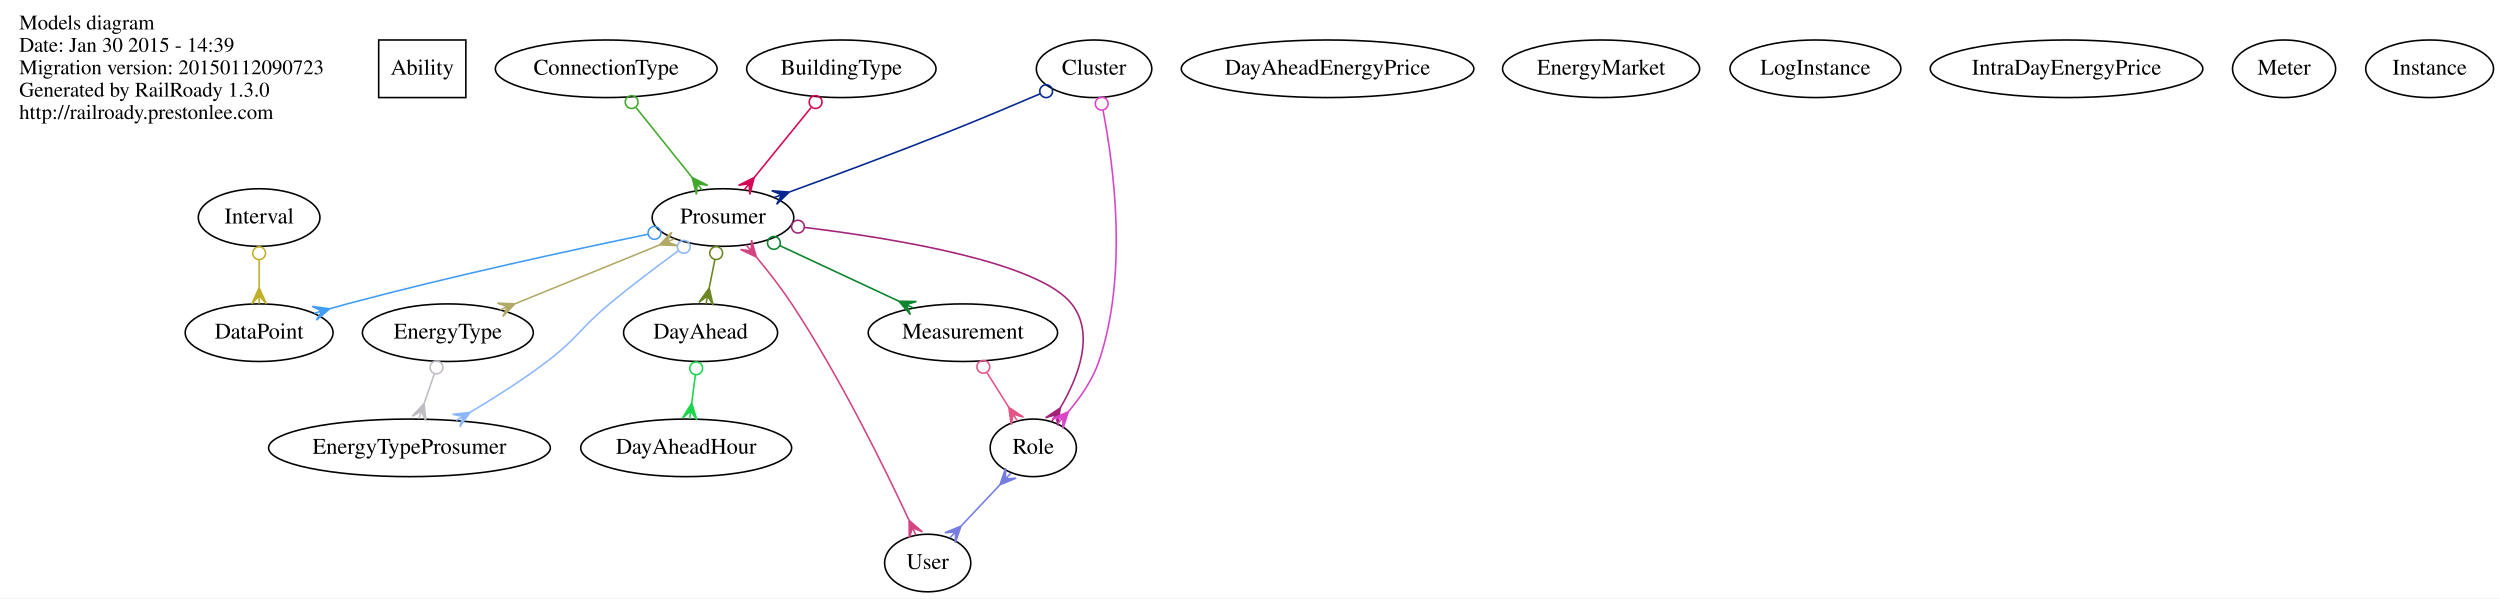
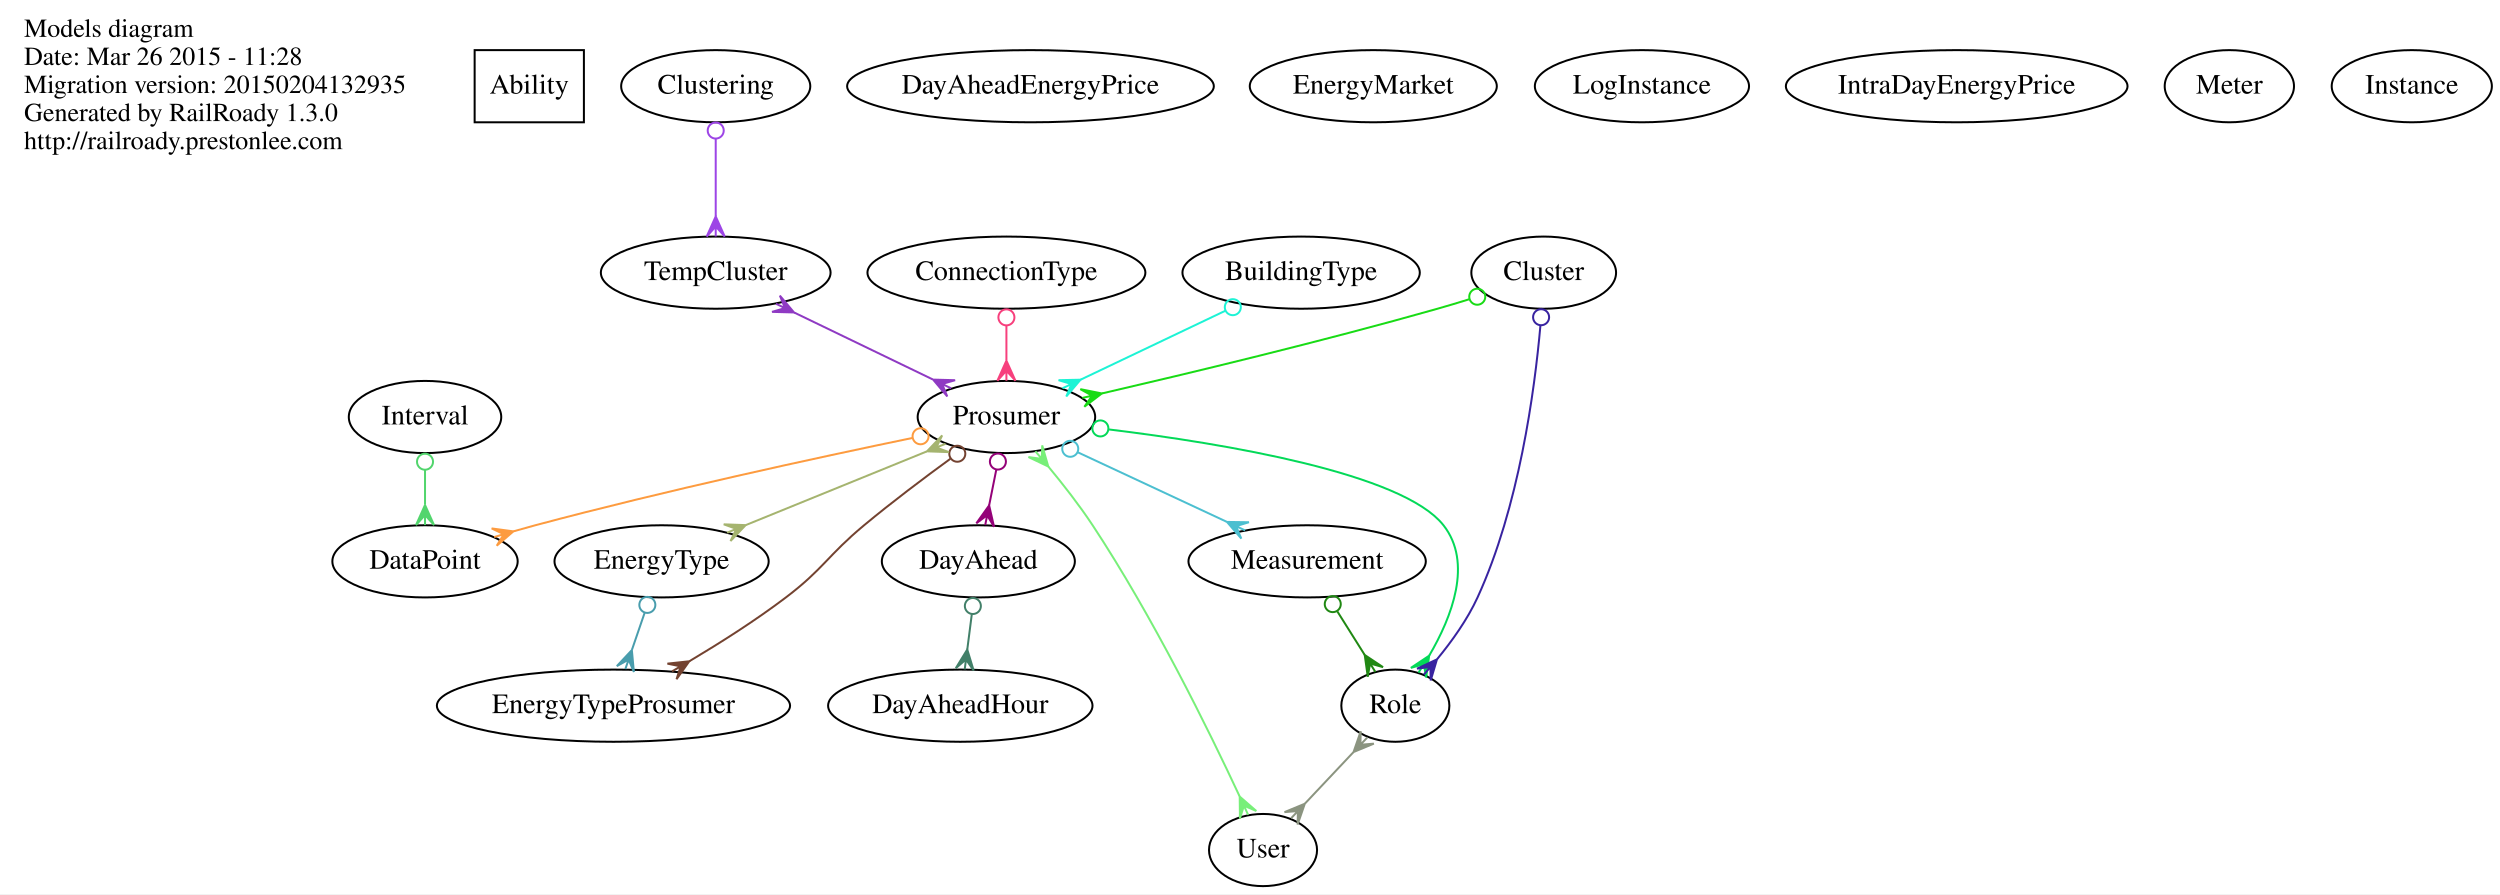
- <svg xmlns="http://www.w3.org/2000/svg" width="1563pt" height="374pt" viewBox="0.00 0.00 1563.00 374.00">
-   <g id="graph0" class="graph" transform="scale(1 1) rotate(0) translate(4 370)">
-     <polygon fill="white" stroke="none" points="-4,4 -4,-370 1559,-370 1559,4 -4,4" />
+ <svg xmlns="http://www.w3.org/2000/svg" width="1247pt" height="446pt" viewBox="0.00 0.00 1247.00 446.00">
+   <g id="graph0" class="graph" transform="scale(1 1) rotate(0) translate(4 442)">
+     <polygon fill="white" stroke="none" points="-4,4 -4,-442 1243,-442 1243,4 -4,4" />
    <g id="node1" class="node">
-       <text text-anchor="start" x="8" y="-351.6" font-family="Times,serif" font-size="13.00">Models diagram</text>
-       <text text-anchor="start" x="8" y="-337.6" font-family="Times,serif" font-size="13.00">Date: Jan 30 2015 - 14:39</text>
-       <text text-anchor="start" x="8" y="-323.6" font-family="Times,serif" font-size="13.00">Migration version: 20150112090723</text>
-       <text text-anchor="start" x="8" y="-309.6" font-family="Times,serif" font-size="13.00">Generated by RailRoady 1.3.0</text>
-       <text text-anchor="start" x="8" y="-295.6" font-family="Times,serif" font-size="13.00">http://railroady.prestonlee.com</text>
+       <text text-anchor="start" x="8" y="-423.6" font-family="Times,serif" font-size="13.00">Models diagram</text>
+       <text text-anchor="start" x="8" y="-409.6" font-family="Times,serif" font-size="13.00">Date: Mar 26 2015 - 11:28</text>
+       <text text-anchor="start" x="8" y="-395.6" font-family="Times,serif" font-size="13.00">Migration version: 20150204132935</text>
+       <text text-anchor="start" x="8" y="-381.6" font-family="Times,serif" font-size="13.00">Generated by RailRoady 1.3.0</text>
+       <text text-anchor="start" x="8" y="-367.6" font-family="Times,serif" font-size="13.00">http://railroady.prestonlee.com</text>
    </g>
    <g id="node2" class="node">
-       <polygon fill="none" stroke="black" points="287.25,-345 232.75,-345 232.75,-309 287.25,-309 287.25,-345" />
-       <text text-anchor="middle" x="260" y="-323.3" font-family="Times,serif" font-size="14.00">Ability</text>
+       <polygon fill="none" stroke="black" points="287.25,-417 232.75,-417 232.75,-381 287.25,-381 287.25,-417" />
+       <text text-anchor="middle" x="260" y="-395.3" font-family="Times,serif" font-size="14.00">Ability</text>
    </g>
    <g id="node3" class="node">
-       <ellipse fill="none" stroke="black" cx="158" cy="-234" rx="38.021" ry="18" />
-       <text text-anchor="middle" x="158" y="-230.3" font-family="Times,serif" font-size="14.00">Interval</text>
+       <ellipse fill="none" stroke="black" cx="208" cy="-234" rx="38.021" ry="18" />
+       <text text-anchor="middle" x="208" y="-230.3" font-family="Times,serif" font-size="14.00">Interval</text>
+     </g>
+     <g id="node20" class="node">
+       <ellipse fill="none" stroke="black" cx="208" cy="-162" rx="46.219" ry="18" />
+       <text text-anchor="middle" x="208" y="-158.3" font-family="Times,serif" font-size="14.00">DataPoint</text>
+     </g>
+     <g id="edge1" class="edge">
+       <path fill="none" stroke="#52d56d" d="M208,-207.64C208,-202.063 208,-196.132 208,-190.476" />
+       <ellipse fill="none" stroke="#52d56d" cx="208" cy="-211.697" rx="4" ry="4" />
+       <polygon fill="#52d56d" stroke="#52d56d" points="208,-190.104 212.5,-180.104 208,-185.104 208,-180.104 208,-180.104 208,-180.104 208,-185.104 203.5,-180.104 208,-190.104 208,-190.104" />
+     </g>
+     <g id="node4" class="node">
+       <ellipse fill="none" stroke="black" cx="510" cy="-399" rx="91.463" ry="18" />
+       <text text-anchor="middle" x="510" y="-395.3" font-family="Times,serif" font-size="14.00">DayAheadEnergyPrice</text>
+     </g>
+     <g id="node5" class="node">
+       <ellipse fill="none" stroke="black" cx="681" cy="-399" rx="61.616" ry="18" />
+       <text text-anchor="middle" x="681" y="-395.3" font-family="Times,serif" font-size="14.00">EnergyMarket</text>
+     </g>
+     <g id="node6" class="node">
+       <ellipse fill="none" stroke="black" cx="815" cy="-399" rx="53.418" ry="18" />
+       <text text-anchor="middle" x="815" y="-395.3" font-family="Times,serif" font-size="14.00">LogInstance</text>
+     </g>
+     <g id="node7" class="node">
+       <ellipse fill="none" stroke="black" cx="353" cy="-306" rx="57.293" ry="18" />
+       <text text-anchor="middle" x="353" y="-302.3" font-family="Times,serif" font-size="14.00">TempCluster</text>
+     </g>
+     <g id="node13" class="node">
+       <ellipse fill="none" stroke="black" cx="498" cy="-234" rx="44.271" ry="18" />
+       <text text-anchor="middle" x="498" y="-230.3" font-family="Times,serif" font-size="14.00">Prosumer</text>
+     </g>
+     <g id="edge2" class="edge">
+       <path fill="none" stroke="#8f3ac3" d="M392.174,-286.089C413.64,-275.726 440.088,-262.958 461.173,-252.778" />
+       <polygon fill="#8f3ac3" stroke="#8f3ac3" points="392.05,-286.148 381.088,-286.443 387.547,-288.322 383.044,-290.496 383.044,-290.496 383.044,-290.496 387.547,-288.322 385,-294.548 392.05,-286.148 392.05,-286.148" />
+       <polygon fill="#8f3ac3" stroke="#8f3ac3" points="461.441,-252.649 472.403,-252.354 465.944,-250.475 470.447,-248.302 470.447,-248.302 470.447,-248.302 465.944,-250.475 468.49,-244.249 461.441,-252.649 461.441,-252.649" />
+     </g>
+     <g id="node8" class="node">
+       <ellipse fill="none" stroke="black" cx="972" cy="-399" rx="85.214" ry="18" />
+       <text text-anchor="middle" x="972" y="-395.3" font-family="Times,serif" font-size="14.00">IntraDayEnergyPrice</text>
+     </g>
+     <g id="node9" class="node">
+       <ellipse fill="none" stroke="black" cx="1108" cy="-399" rx="32.246" ry="18" />
+       <text text-anchor="middle" x="1108" y="-395.3" font-family="Times,serif" font-size="14.00">Meter</text>
+     </g>
+     <g id="node10" class="node">
+       <ellipse fill="none" stroke="black" cx="692" cy="-90" rx="26.949" ry="18" />
+       <text text-anchor="middle" x="692" y="-86.3" font-family="Times,serif" font-size="14.00">Role</text>
+     </g>
+     <g id="node21" class="node">
+       <ellipse fill="none" stroke="black" cx="626" cy="-18" rx="26.949" ry="18" />
+       <text text-anchor="middle" x="626" y="-14.3" font-family="Times,serif" font-size="14.00">User</text>
+     </g>
+     <g id="edge3" class="edge">
+       <path fill="none" stroke="#8b9480" d="M670.999,-66.727C663.32,-58.582 654.638,-49.373 646.962,-41.232" />
+       <polygon fill="#8b9480" stroke="#8b9480" points="671.143,-66.879 674.729,-77.242 674.573,-70.517 678.003,-74.155 678.003,-74.155 678.003,-74.155 674.573,-70.517 681.277,-71.068 671.143,-66.879 671.143,-66.879" />
+       <polygon fill="#8b9480" stroke="#8b9480" points="646.837,-41.1 643.251,-30.737 643.407,-37.462 639.977,-33.824 639.977,-33.824 639.977,-33.824 643.407,-37.462 636.703,-36.911 646.837,-41.1 646.837,-41.1" />
+     </g>
+     <g id="node11" class="node">
+       <ellipse fill="none" stroke="black" cx="1199" cy="-399" rx="39.946" ry="18" />
+       <text text-anchor="middle" x="1199" y="-395.3" font-family="Times,serif" font-size="14.00">Instance</text>
+     </g>
+     <g id="node12" class="node">
+       <ellipse fill="none" stroke="black" cx="302" cy="-90" rx="88.089" ry="18" />
+       <text text-anchor="middle" x="302" y="-86.3" font-family="Times,serif" font-size="14.00">EnergyTypeProsumer</text>
+     </g>
+     <g id="edge7" class="edge">
+       <path fill="none" stroke="#03d958" d="M549.189,-227.785C606.982,-220.717 695.64,-205.903 716,-180 730.684,-161.318 720.26,-134.366 708.914,-115.023" />
+       <ellipse fill="none" stroke="#03d958" cx="544.87" cy="-228.299" rx="4" ry="4" />
+       <polygon fill="#03d958" stroke="#03d958" points="708.863,-114.941 707.363,-104.078 706.207,-110.705 703.55,-106.468 703.55,-106.468 703.55,-106.468 706.207,-110.705 699.738,-108.859 708.863,-114.941 708.863,-114.941" />
+     </g>
+     <g id="edge9" class="edge">
+       <path fill="none" stroke="#734230" d="M470.063,-213.182C456.77,-203.492 440.802,-191.469 427,-180 408.857,-164.924 406.795,-158.254 388,-144 372.931,-132.572 355.298,-121.367 339.934,-112.226" />
+       <ellipse fill="none" stroke="#734230" cx="473.505" cy="-215.675" rx="4" ry="4" />
+       <polygon fill="#734230" stroke="#734230" points="339.813,-112.155 333.463,-103.214 335.5,-109.625 331.187,-107.096 331.187,-107.096 331.187,-107.096 335.5,-109.625 328.91,-110.977 339.813,-112.155 339.813,-112.155" />
+     </g>
+     <g id="node15" class="node">
+       <ellipse fill="none" stroke="black" cx="648" cy="-162" rx="59.194" ry="18" />
+       <text text-anchor="middle" x="648" y="-158.3" font-family="Times,serif" font-size="14.00">Measurement</text>
+     </g>
+     <g id="edge4" class="edge">
+       <path fill="none" stroke="#4cbfd0" d="M533.473,-216.446C555.803,-206.025 584.679,-192.55 607.849,-181.737" />
+       <ellipse fill="none" stroke="#4cbfd0" cx="529.839" cy="-218.142" rx="4" ry="4" />
+       <polygon fill="#4cbfd0" stroke="#4cbfd0" points="608.007,-181.663 618.972,-181.512 612.538,-179.549 617.069,-177.434 617.069,-177.434 617.069,-177.434 612.538,-179.549 615.166,-173.357 608.007,-181.663 608.007,-181.663" />
+     </g>
+     <g id="node17" class="node">
+       <ellipse fill="none" stroke="black" cx="326" cy="-162" rx="53.418" ry="18" />
+       <text text-anchor="middle" x="326" y="-158.3" font-family="Times,serif" font-size="14.00">EnergyType</text>
+     </g>
+     <g id="edge10" class="edge">
+       <path fill="none" stroke="#a5b46f" d="M458.249,-216.822C431.227,-205.825 395.534,-191.299 368.04,-180.109" />
+       <polygon fill="#a5b46f" stroke="#a5b46f" points="458.383,-216.877 465.949,-224.815 463.015,-218.762 467.646,-220.647 467.646,-220.647 467.646,-220.647 463.015,-218.762 469.342,-216.478 458.383,-216.877 458.383,-216.877" />
+       <polygon fill="#a5b46f" stroke="#a5b46f" points="367.947,-180.072 360.381,-172.134 363.316,-178.187 358.685,-176.302 358.685,-176.302 358.685,-176.302 363.316,-178.187 356.988,-180.47 367.947,-180.072 367.947,-180.072" />
    </g>
    <g id="node19" class="node">
-       <ellipse fill="none" stroke="black" cx="158" cy="-162" rx="46.219" ry="18" />
-       <text text-anchor="middle" x="158" y="-158.3" font-family="Times,serif" font-size="14.00">DataPoint</text>
-     </g>
-     <g id="edge1" class="edge">
-       <path fill="none" stroke="#c0af29" d="M158,-207.64C158,-202.063 158,-196.132 158,-190.476" />
-       <ellipse fill="none" stroke="#c0af29" cx="158" cy="-211.697" rx="4" ry="4" />
-       <polygon fill="#c0af29" stroke="#c0af29" points="158,-190.104 162.5,-180.104 158,-185.104 158,-180.104 158,-180.104 158,-180.104 158,-185.104 153.5,-180.104 158,-190.104 158,-190.104" />
-     </g>
-     <g id="node4" class="node">
-       <ellipse fill="none" stroke="black" cx="826" cy="-327" rx="91.463" ry="18" />
-       <text text-anchor="middle" x="826" y="-323.3" font-family="Times,serif" font-size="14.00">DayAheadEnergyPrice</text>
-     </g>
-     <g id="node5" class="node">
-       <ellipse fill="none" stroke="black" cx="997" cy="-327" rx="61.616" ry="18" />
-       <text text-anchor="middle" x="997" y="-323.3" font-family="Times,serif" font-size="14.00">EnergyMarket</text>
-     </g>
-     <g id="node6" class="node">
-       <ellipse fill="none" stroke="black" cx="1131" cy="-327" rx="53.418" ry="18" />
-       <text text-anchor="middle" x="1131" y="-323.3" font-family="Times,serif" font-size="14.00">LogInstance</text>
-     </g>
-     <g id="node7" class="node">
-       <ellipse fill="none" stroke="black" cx="1288" cy="-327" rx="85.214" ry="18" />
-       <text text-anchor="middle" x="1288" y="-323.3" font-family="Times,serif" font-size="14.00">IntraDayEnergyPrice</text>
-     </g>
-     <g id="node8" class="node">
-       <ellipse fill="none" stroke="black" cx="1424" cy="-327" rx="32.246" ry="18" />
-       <text text-anchor="middle" x="1424" y="-323.3" font-family="Times,serif" font-size="14.00">Meter</text>
-     </g>
-     <g id="node9" class="node">
-       <ellipse fill="none" stroke="black" cx="642" cy="-90" rx="26.949" ry="18" />
-       <text text-anchor="middle" x="642" y="-86.3" font-family="Times,serif" font-size="14.00">Role</text>
-     </g>
-     <g id="node20" class="node">
-       <ellipse fill="none" stroke="black" cx="576" cy="-18" rx="26.949" ry="18" />
-       <text text-anchor="middle" x="576" y="-14.3" font-family="Times,serif" font-size="14.00">User</text>
-     </g>
-     <g id="edge2" class="edge">
-       <path fill="none" stroke="#767de0" d="M620.999,-66.727C613.32,-58.582 604.638,-49.373 596.962,-41.232" />
-       <polygon fill="#767de0" stroke="#767de0" points="621.143,-66.879 624.729,-77.242 624.573,-70.517 628.003,-74.155 628.003,-74.155 628.003,-74.155 624.573,-70.517 631.277,-71.068 621.143,-66.879 621.143,-66.879" />
-       <polygon fill="#767de0" stroke="#767de0" points="596.837,-41.1 593.251,-30.737 593.407,-37.462 589.977,-33.824 589.977,-33.824 589.977,-33.824 593.407,-37.462 586.703,-36.911 596.837,-41.1 596.837,-41.1" />
-     </g>
-     <g id="node10" class="node">
-       <ellipse fill="none" stroke="black" cx="1515" cy="-327" rx="39.946" ry="18" />
-       <text text-anchor="middle" x="1515" y="-323.3" font-family="Times,serif" font-size="14.00">Instance</text>
-     </g>
-     <g id="node11" class="node">
-       <ellipse fill="none" stroke="black" cx="252" cy="-90" rx="88.089" ry="18" />
-       <text text-anchor="middle" x="252" y="-86.3" font-family="Times,serif" font-size="14.00">EnergyTypeProsumer</text>
-     </g>
-     <g id="node12" class="node">
-       <ellipse fill="none" stroke="black" cx="448" cy="-234" rx="44.271" ry="18" />
-       <text text-anchor="middle" x="448" y="-230.3" font-family="Times,serif" font-size="14.00">Prosumer</text>
+       <ellipse fill="none" stroke="black" cx="484" cy="-162" rx="48.144" ry="18" />
+       <text text-anchor="middle" x="484" y="-158.3" font-family="Times,serif" font-size="14.00">DayAhead</text>
    </g>
    <g id="edge6" class="edge">
-       <path fill="none" stroke="#a22278" d="M499.189,-227.785C556.982,-220.717 645.64,-205.903 666,-180 680.684,-161.318 670.26,-134.366 658.914,-115.023" />
-       <ellipse fill="none" stroke="#a22278" cx="494.87" cy="-228.299" rx="4" ry="4" />
-       <polygon fill="#a22278" stroke="#a22278" points="658.863,-114.941 657.363,-104.078 656.207,-110.705 653.55,-106.468 653.55,-106.468 653.55,-106.468 656.207,-110.705 649.738,-108.859 658.863,-114.941 658.863,-114.941" />
+       <path fill="none" stroke="#940178" d="M492.928,-207.64C491.784,-201.92 490.566,-195.828 489.408,-190.042" />
+       <ellipse fill="none" stroke="#940178" cx="493.755" cy="-211.774" rx="4" ry="4" />
+       <polygon fill="#940178" stroke="#940178" points="489.382,-189.91 491.833,-179.222 488.401,-185.007 487.421,-180.104 487.421,-180.104 487.421,-180.104 488.401,-185.007 483.008,-180.987 489.382,-189.91 489.382,-189.91" />
+     </g>
+     <g id="edge5" class="edge">
+       <path fill="none" stroke="#fd9b3f" d="M451.126,-223.552C403.506,-213.691 327.748,-197.28 263,-180 259.46,-179.055 255.807,-178.033 252.144,-176.974" />
+       <ellipse fill="none" stroke="#fd9b3f" cx="455.183" cy="-224.389" rx="4" ry="4" />
+       <polygon fill="#fd9b3f" stroke="#fd9b3f" points="252.089,-176.957 243.781,-169.8 247.295,-175.536 242.501,-174.114 242.501,-174.114 242.501,-174.114 247.295,-175.536 241.222,-178.429 252.089,-176.957 252.089,-176.957" />
    </g>
    <g id="edge8" class="edge">
-       <path fill="none" stroke="#8cb8f9" d="M420.063,-213.182C406.77,-203.492 390.802,-191.469 377,-180 358.857,-164.924 356.795,-158.254 338,-144 322.931,-132.572 305.298,-121.367 289.934,-112.226" />
-       <ellipse fill="none" stroke="#8cb8f9" cx="423.505" cy="-215.675" rx="4" ry="4" />
-       <polygon fill="#8cb8f9" stroke="#8cb8f9" points="289.813,-112.155 283.463,-103.214 285.5,-109.625 281.187,-107.096 281.187,-107.096 281.187,-107.096 285.5,-109.625 278.91,-110.977 289.813,-112.155 289.813,-112.155" />
+       <path fill="none" stroke="#78ef79" d="M518.935,-209.239C526.31,-200.355 534.401,-189.992 541,-180 570.993,-134.586 599.093,-77.427 614.278,-44.868" />
+       <polygon fill="#78ef79" stroke="#78ef79" points="518.887,-209.295 508.991,-214.02 515.656,-213.112 512.426,-216.928 512.426,-216.928 512.426,-216.928 515.656,-213.112 515.86,-219.835 518.887,-209.295 518.887,-209.295" />
+       <polygon fill="#78ef79" stroke="#78ef79" points="614.369,-44.671 622.648,-37.481 616.466,-40.132 618.563,-35.593 618.563,-35.593 618.563,-35.593 616.466,-40.132 614.478,-33.706 614.369,-44.671 614.369,-44.671" />
    </g>
    <g id="node14" class="node">
-       <ellipse fill="none" stroke="black" cx="598" cy="-162" rx="59.194" ry="18" />
-       <text text-anchor="middle" x="598" y="-158.3" font-family="Times,serif" font-size="14.00">Measurement</text>
+       <ellipse fill="none" stroke="black" cx="766" cy="-306" rx="36.096" ry="18" />
+       <text text-anchor="middle" x="766" y="-302.3" font-family="Times,serif" font-size="14.00">Cluster</text>
    </g>
-     <g id="edge3" class="edge">
-       <path fill="none" stroke="#0b842e" d="M483.473,-216.446C505.803,-206.025 534.679,-192.55 557.849,-181.737" />
-       <ellipse fill="none" stroke="#0b842e" cx="479.839" cy="-218.142" rx="4" ry="4" />
-       <polygon fill="#0b842e" stroke="#0b842e" points="558.007,-181.663 568.972,-181.512 562.538,-179.549 567.069,-177.434 567.069,-177.434 567.069,-177.434 562.538,-179.549 565.166,-173.357 558.007,-181.663 558.007,-181.663" />
+     <g id="edge12" class="edge">
+       <path fill="none" stroke="#3823a0" d="M764.361,-279.63C761.467,-246.947 753.65,-188.99 733,-144 727.947,-132.991 720.222,-122.17 712.834,-113.204" />
+       <ellipse fill="none" stroke="#3823a0" cx="764.699" cy="-283.773" rx="4" ry="4" />
+       <polygon fill="#3823a0" stroke="#3823a0" points="712.758,-113.116 709.639,-102.603 709.494,-109.328 706.23,-105.541 706.23,-105.541 706.23,-105.541 709.494,-109.328 702.821,-108.478 712.758,-113.116 712.758,-113.116" />
+     </g>
+     <g id="edge11" class="edge">
+       <path fill="none" stroke="#18db15" d="M728.965,-292.764C723.626,-291.104 718.185,-289.469 713,-288 655.865,-271.815 589.402,-255.866 545.67,-245.76" />
+       <ellipse fill="none" stroke="#18db15" cx="732.859" cy="-293.993" rx="4" ry="4" />
+       <polygon fill="#18db15" stroke="#18db15" points="545.625,-245.75 536.888,-239.122 540.752,-244.629 535.879,-243.508 535.879,-243.508 535.879,-243.508 540.752,-244.629 534.87,-247.893 545.625,-245.75 545.625,-245.75" />
+     </g>
+     <g id="edge13" class="edge">
+       <path fill="none" stroke="#208813" d="M663.04,-137.072C667.455,-130.049 672.286,-122.363 676.716,-115.316" />
+       <ellipse fill="none" stroke="#208813" cx="660.78" cy="-140.668" rx="4" ry="4" />
+       <polygon fill="#208813" stroke="#208813" points="676.728,-115.296 685.86,-109.224 679.389,-111.063 682.05,-106.829 682.05,-106.829 682.05,-106.829 679.389,-111.063 678.24,-104.435 676.728,-115.296 676.728,-115.296" />
    </g>
    <g id="node16" class="node">
-       <ellipse fill="none" stroke="black" cx="276" cy="-162" rx="53.418" ry="18" />
-       <text text-anchor="middle" x="276" y="-158.3" font-family="Times,serif" font-size="14.00">EnergyType</text>
+       <ellipse fill="none" stroke="black" cx="498" cy="-306" rx="69.316" ry="18" />
+       <text text-anchor="middle" x="498" y="-302.3" font-family="Times,serif" font-size="14.00">ConnectionType</text>
    </g>
-     <g id="edge9" class="edge">
-       <path fill="none" stroke="#b1aa66" d="M408.249,-216.822C381.227,-205.825 345.534,-191.299 318.04,-180.109" />
-       <polygon fill="#b1aa66" stroke="#b1aa66" points="408.383,-216.877 415.949,-224.815 413.015,-218.762 417.646,-220.647 417.646,-220.647 417.646,-220.647 413.015,-218.762 419.342,-216.478 408.383,-216.877 408.383,-216.877" />
-       <polygon fill="#b1aa66" stroke="#b1aa66" points="317.947,-180.072 310.381,-172.134 313.316,-178.187 308.685,-176.302 308.685,-176.302 308.685,-176.302 313.316,-178.187 306.988,-180.47 317.947,-180.072 317.947,-180.072" />
+     <g id="edge14" class="edge">
+       <path fill="none" stroke="#f7407d" d="M498,-279.64C498,-274.063 498,-268.132 498,-262.476" />
+       <ellipse fill="none" stroke="#f7407d" cx="498" cy="-283.697" rx="4" ry="4" />
+       <polygon fill="#f7407d" stroke="#f7407d" points="498,-262.104 502.5,-252.104 498,-257.104 498,-252.104 498,-252.104 498,-252.104 498,-257.104 493.5,-252.104 498,-262.104 498,-262.104" />
+     </g>
+     <g id="edge15" class="edge">
+       <path fill="none" stroke="#499dad" d="M317.52,-136.267C315.488,-130.34 313.308,-123.981 311.243,-117.959" />
+       <ellipse fill="none" stroke="#499dad" cx="318.893" cy="-140.271" rx="4" ry="4" />
+       <polygon fill="#499dad" stroke="#499dad" points="311.166,-117.735 312.18,-106.816 309.545,-113.005 307.923,-108.275 307.923,-108.275 307.923,-108.275 309.545,-113.005 303.666,-109.735 311.166,-117.735 311.166,-117.735" />
    </g>
    <g id="node18" class="node">
-       <ellipse fill="none" stroke="black" cx="434" cy="-162" rx="48.144" ry="18" />
-       <text text-anchor="middle" x="434" y="-158.3" font-family="Times,serif" font-size="14.00">DayAhead</text>
-     </g>
-     <g id="edge5" class="edge">
-       <path fill="none" stroke="#6a861f" d="M442.928,-207.64C441.784,-201.92 440.566,-195.828 439.408,-190.042" />
-       <ellipse fill="none" stroke="#6a861f" cx="443.755" cy="-211.774" rx="4" ry="4" />
-       <polygon fill="#6a861f" stroke="#6a861f" points="439.382,-189.91 441.833,-179.222 438.401,-185.007 437.421,-180.104 437.421,-180.104 437.421,-180.104 438.401,-185.007 433.008,-180.987 439.382,-189.91 439.382,-189.91" />
-     </g>
-     <g id="edge4" class="edge">
-       <path fill="none" stroke="#419cf5" d="M401.126,-223.552C353.506,-213.691 277.748,-197.28 213,-180 209.46,-179.055 205.807,-178.033 202.144,-176.974" />
-       <ellipse fill="none" stroke="#419cf5" cx="405.183" cy="-224.389" rx="4" ry="4" />
-       <polygon fill="#419cf5" stroke="#419cf5" points="202.089,-176.957 193.781,-169.8 197.295,-175.536 192.501,-174.114 192.501,-174.114 192.501,-174.114 197.295,-175.536 191.222,-178.429 202.089,-176.957 202.089,-176.957" />
-     </g>
-     <g id="edge7" class="edge">
-       <path fill="none" stroke="#d34482" d="M468.935,-209.239C476.31,-200.355 484.401,-189.992 491,-180 520.993,-134.586 549.093,-77.427 564.278,-44.868" />
-       <polygon fill="#d34482" stroke="#d34482" points="468.887,-209.295 458.991,-214.02 465.656,-213.112 462.426,-216.928 462.426,-216.928 462.426,-216.928 465.656,-213.112 465.86,-219.835 468.887,-209.295 468.887,-209.295" />
-       <polygon fill="#d34482" stroke="#d34482" points="564.369,-44.671 572.648,-37.481 566.466,-40.132 568.563,-35.593 568.563,-35.593 568.563,-35.593 566.466,-40.132 564.478,-33.706 564.369,-44.671 564.369,-44.671" />
-     </g>
-     <g id="node13" class="node">
-       <ellipse fill="none" stroke="black" cx="680" cy="-327" rx="36.096" ry="18" />
-       <text text-anchor="middle" x="680" y="-323.3" font-family="Times,serif" font-size="14.00">Cluster</text>
-     </g>
-     <g id="edge11" class="edge">
-       <path fill="none" stroke="#d944c8" d="M685.598,-301.12C692.521,-265.287 701.302,-197.57 683,-144 679.084,-132.537 671.571,-121.631 664.034,-112.725" />
-       <ellipse fill="none" stroke="#d944c8" cx="684.777" cy="-305.179" rx="4" ry="4" />
-       <polygon fill="#d944c8" stroke="#d944c8" points="663.903,-112.579 660.552,-102.138 660.556,-108.865 657.209,-105.15 657.209,-105.15 657.209,-105.15 660.556,-108.865 653.866,-108.162 663.903,-112.579 663.903,-112.579" />
-     </g>
-     <g id="edge10" class="edge">
-       <path fill="none" stroke="#04278f" d="M646.293,-311.37C629.453,-304.162 608.725,-295.444 590,-288 556.424,-274.653 518.014,-260.376 489.615,-250.007" />
-       <ellipse fill="none" stroke="#04278f" cx="650.06" cy="-312.987" rx="4" ry="4" />
-       <polygon fill="#04278f" stroke="#04278f" points="489.408,-249.931 481.552,-242.281 484.71,-248.221 480.012,-246.51 480.012,-246.51 480.012,-246.51 484.71,-248.221 478.472,-250.738 489.408,-249.931 489.408,-249.931" />
-     </g>
-     <g id="edge12" class="edge">
-       <path fill="none" stroke="#e35489" d="M613.04,-137.072C617.455,-130.049 622.286,-122.363 626.716,-115.316" />
-       <ellipse fill="none" stroke="#e35489" cx="610.78" cy="-140.668" rx="4" ry="4" />
-       <polygon fill="#e35489" stroke="#e35489" points="626.728,-115.296 635.86,-109.224 629.389,-111.063 632.05,-106.829 632.05,-106.829 632.05,-106.829 629.389,-111.063 628.24,-104.435 626.728,-115.296 626.728,-115.296" />
-     </g>
-     <g id="node15" class="node">
-       <ellipse fill="none" stroke="black" cx="375" cy="-327" rx="69.316" ry="18" />
-       <text text-anchor="middle" x="375" y="-323.3" font-family="Times,serif" font-size="14.00">ConnectionType</text>
-     </g>
-     <g id="edge13" class="edge">
-       <path fill="none" stroke="#42a82b" d="M393.656,-302.744C404.353,-289.409 417.763,-272.693 428.585,-259.203" />
-       <ellipse fill="none" stroke="#42a82b" cx="390.892" cy="-306.189" rx="4" ry="4" />
-       <polygon fill="#42a82b" stroke="#42a82b" points="428.684,-259.079 438.451,-254.095 431.812,-255.179 434.941,-251.279 434.941,-251.279 434.941,-251.279 431.812,-255.179 431.431,-248.463 428.684,-259.079 428.684,-259.079" />
-     </g>
-     <g id="edge14" class="edge">
-       <path fill="none" stroke="#c1bbc3" d="M267.52,-136.267C265.488,-130.34 263.308,-123.981 261.243,-117.959" />
-       <ellipse fill="none" stroke="#c1bbc3" cx="268.893" cy="-140.271" rx="4" ry="4" />
-       <polygon fill="#c1bbc3" stroke="#c1bbc3" points="261.166,-117.735 262.18,-106.816 259.545,-113.005 257.923,-108.275 257.923,-108.275 257.923,-108.275 259.545,-113.005 253.666,-109.735 261.166,-117.735 261.166,-117.735" />
-     </g>
-     <g id="node17" class="node">
-       <ellipse fill="none" stroke="black" cx="425" cy="-90" rx="65.942" ry="18" />
-       <text text-anchor="middle" x="425" y="-86.3" font-family="Times,serif" font-size="14.00">DayAheadHour</text>
-     </g>
-     <g id="edge15" class="edge">
-       <path fill="none" stroke="#1cd64c" d="M430.739,-135.64C430.004,-129.92 429.221,-123.828 428.477,-118.042" />
-       <ellipse fill="none" stroke="#1cd64c" cx="431.265" cy="-139.729" rx="4" ry="4" />
-       <polygon fill="#1cd64c" stroke="#1cd64c" points="428.474,-118.023 431.662,-107.53 427.837,-113.064 427.199,-108.104 427.199,-108.104 427.199,-108.104 427.837,-113.064 422.736,-108.678 428.474,-118.023 428.474,-118.023" />
-     </g>
-     <g id="node21" class="node">
-       <ellipse fill="none" stroke="black" cx="522" cy="-327" rx="59.194" ry="18" />
-       <text text-anchor="middle" x="522" y="-323.3" font-family="Times,serif" font-size="14.00">BuildingType</text>
+       <ellipse fill="none" stroke="black" cx="475" cy="-90" rx="65.942" ry="18" />
+       <text text-anchor="middle" x="475" y="-86.3" font-family="Times,serif" font-size="14.00">DayAheadHour</text>
    </g>
    <g id="edge16" class="edge">
-       <path fill="none" stroke="#d40557" d="M503.088,-302.744C492.245,-289.409 478.651,-272.693 467.681,-259.203" />
-       <ellipse fill="none" stroke="#d40557" cx="505.904" cy="-306.206" rx="4" ry="4" />
-       <polygon fill="#d40557" stroke="#d40557" points="467.547,-259.037 464.729,-248.44 464.392,-255.158 461.238,-251.279 461.238,-251.279 461.238,-251.279 464.392,-255.158 457.746,-254.118 467.547,-259.037 467.547,-259.037" />
+       <path fill="none" stroke="#428069" d="M480.739,-135.64C480.004,-129.92 479.221,-123.828 478.477,-118.042" />
+       <ellipse fill="none" stroke="#428069" cx="481.265" cy="-139.729" rx="4" ry="4" />
+       <polygon fill="#428069" stroke="#428069" points="478.474,-118.023 481.662,-107.53 477.837,-113.064 477.199,-108.104 477.199,-108.104 477.199,-108.104 477.837,-113.064 472.736,-108.678 478.474,-118.023 478.474,-118.023" />
+     </g>
+     <g id="node22" class="node">
+       <ellipse fill="none" stroke="black" cx="645" cy="-306" rx="59.194" ry="18" />
+       <text text-anchor="middle" x="645" y="-302.3" font-family="Times,serif" font-size="14.00">BuildingType</text>
+     </g>
+     <g id="edge17" class="edge">
+       <path fill="none" stroke="#1df3d5" d="M607.261,-287.029C585.052,-276.453 557.082,-263.134 535.002,-252.62" />
+       <ellipse fill="none" stroke="#1df3d5" cx="610.93" cy="-288.776" rx="4" ry="4" />
+       <polygon fill="#1df3d5" stroke="#1df3d5" points="534.962,-252.601 527.868,-244.239 530.448,-250.451 525.933,-248.302 525.933,-248.302 525.933,-248.302 530.448,-250.451 523.999,-252.364 534.962,-252.601 534.962,-252.601" />
+     </g>
+     <g id="node23" class="node">
+       <ellipse fill="none" stroke="black" cx="353" cy="-399" rx="47.169" ry="18" />
+       <text text-anchor="middle" x="353" y="-395.3" font-family="Times,serif" font-size="14.00">Clustering</text>
+     </g>
+     <g id="edge18" class="edge">
+       <path fill="none" stroke="#9d45e6" d="M353,-372.729C353,-360.725 353,-346.362 353,-334.129" />
+       <ellipse fill="none" stroke="#9d45e6" cx="353" cy="-376.884" rx="4" ry="4" />
+       <polygon fill="#9d45e6" stroke="#9d45e6" points="353,-334.04 357.5,-324.04 353,-329.04 353,-324.04 353,-324.04 353,-324.04 353,-329.04 348.5,-324.04 353,-334.04 353,-334.04" />
    </g>
  </g>
</svg>
